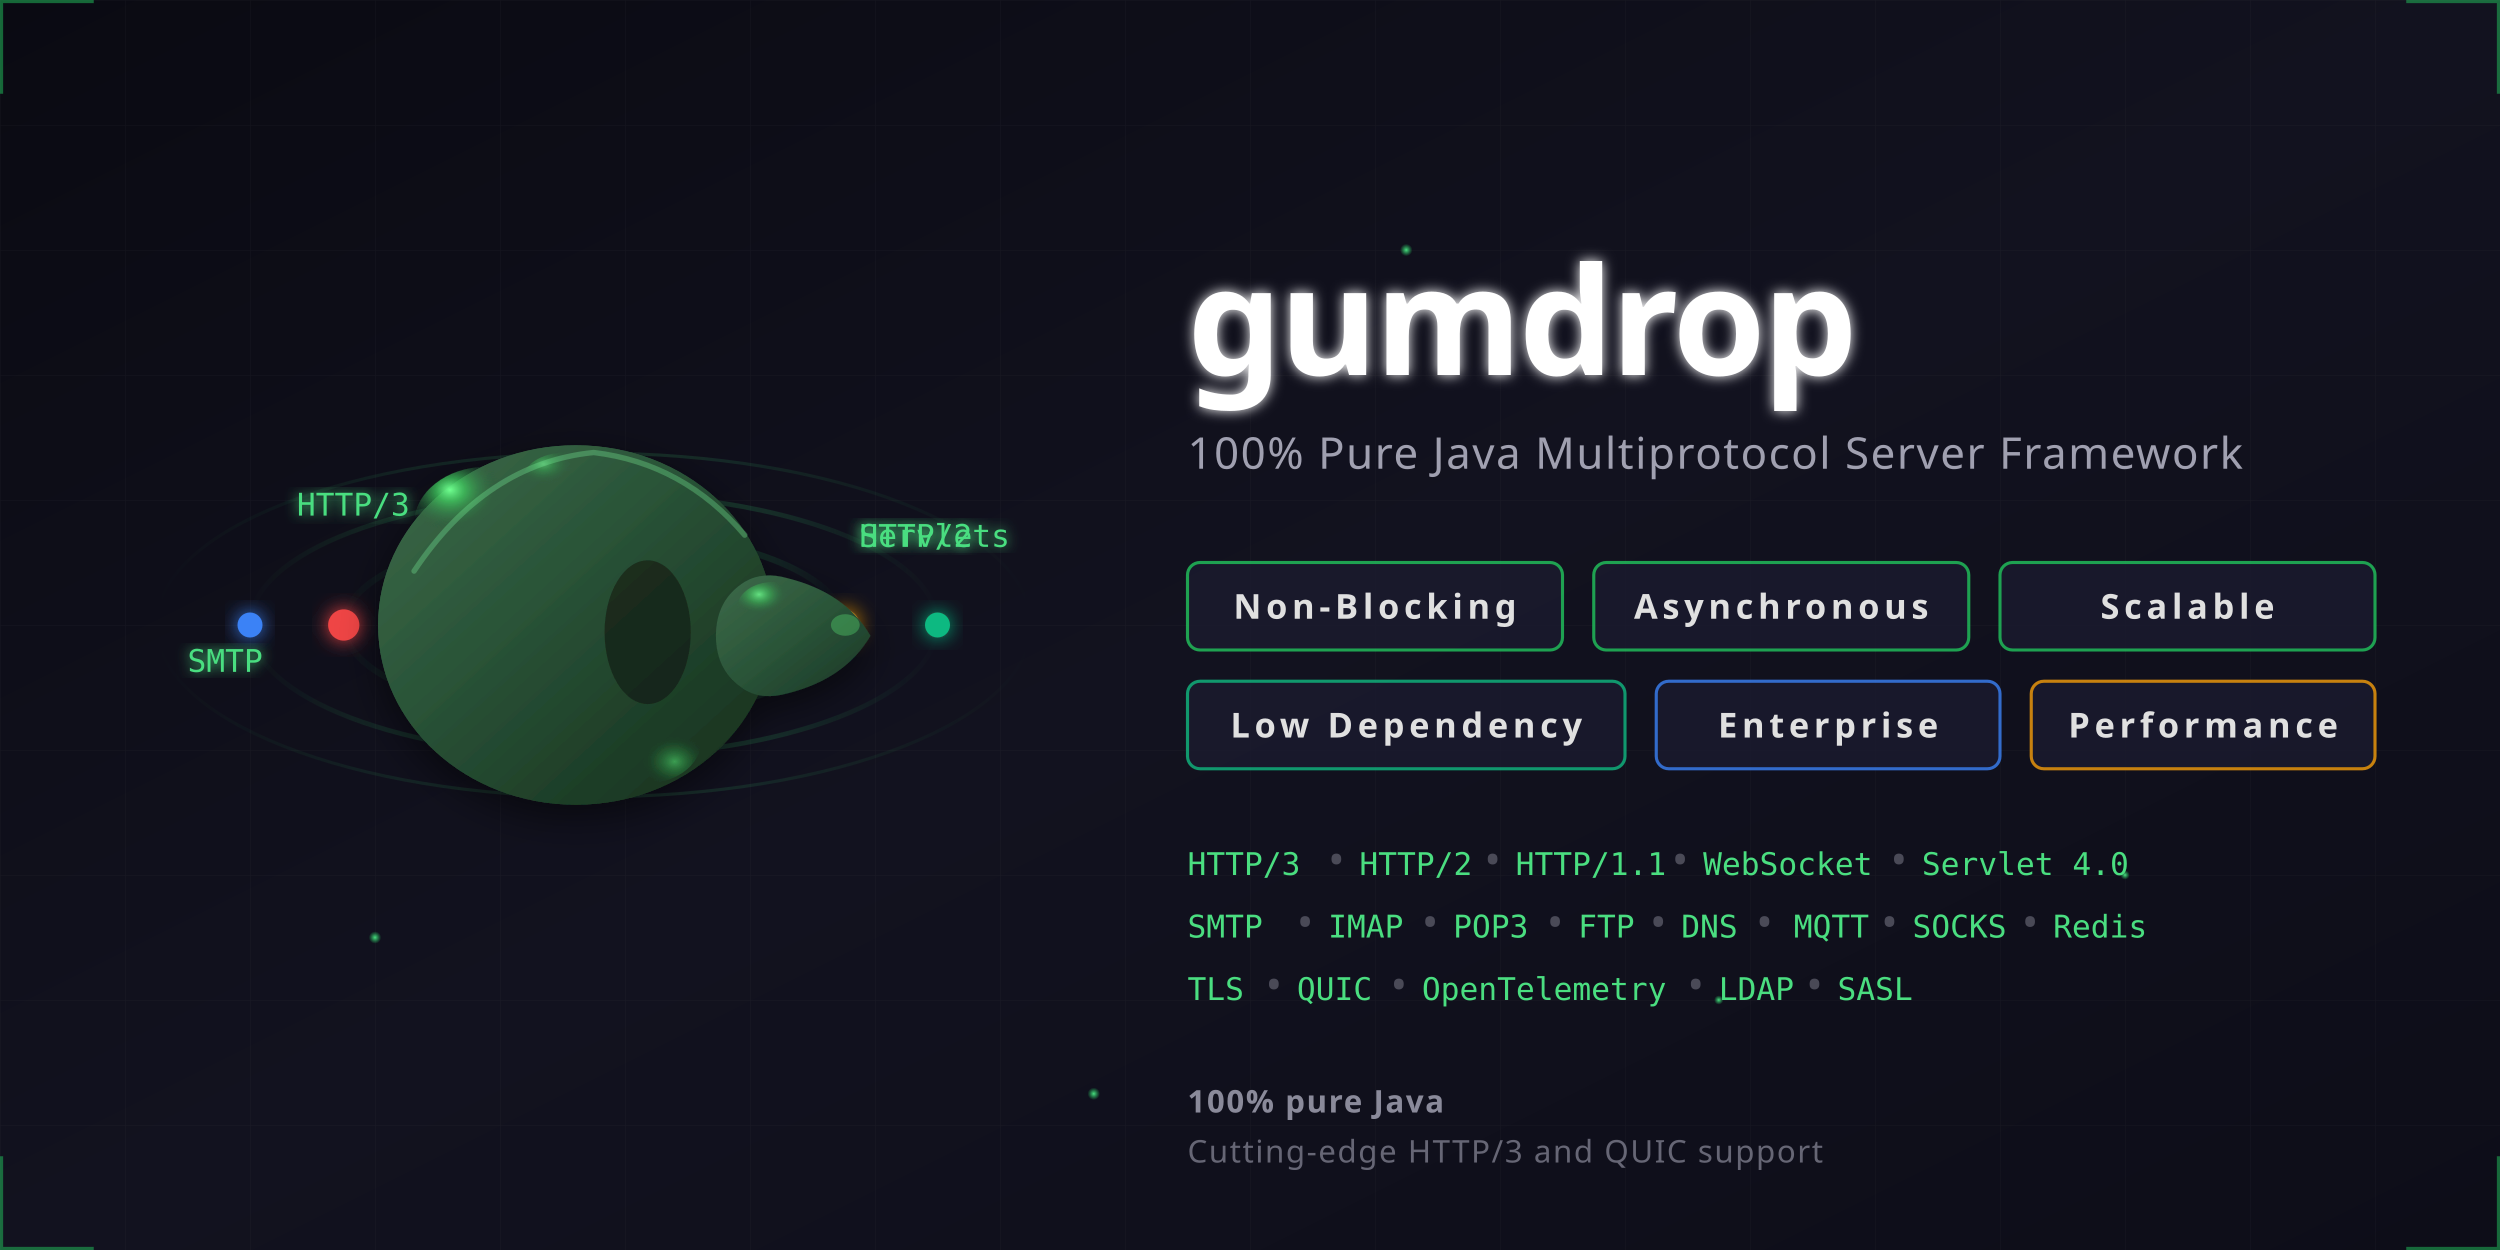
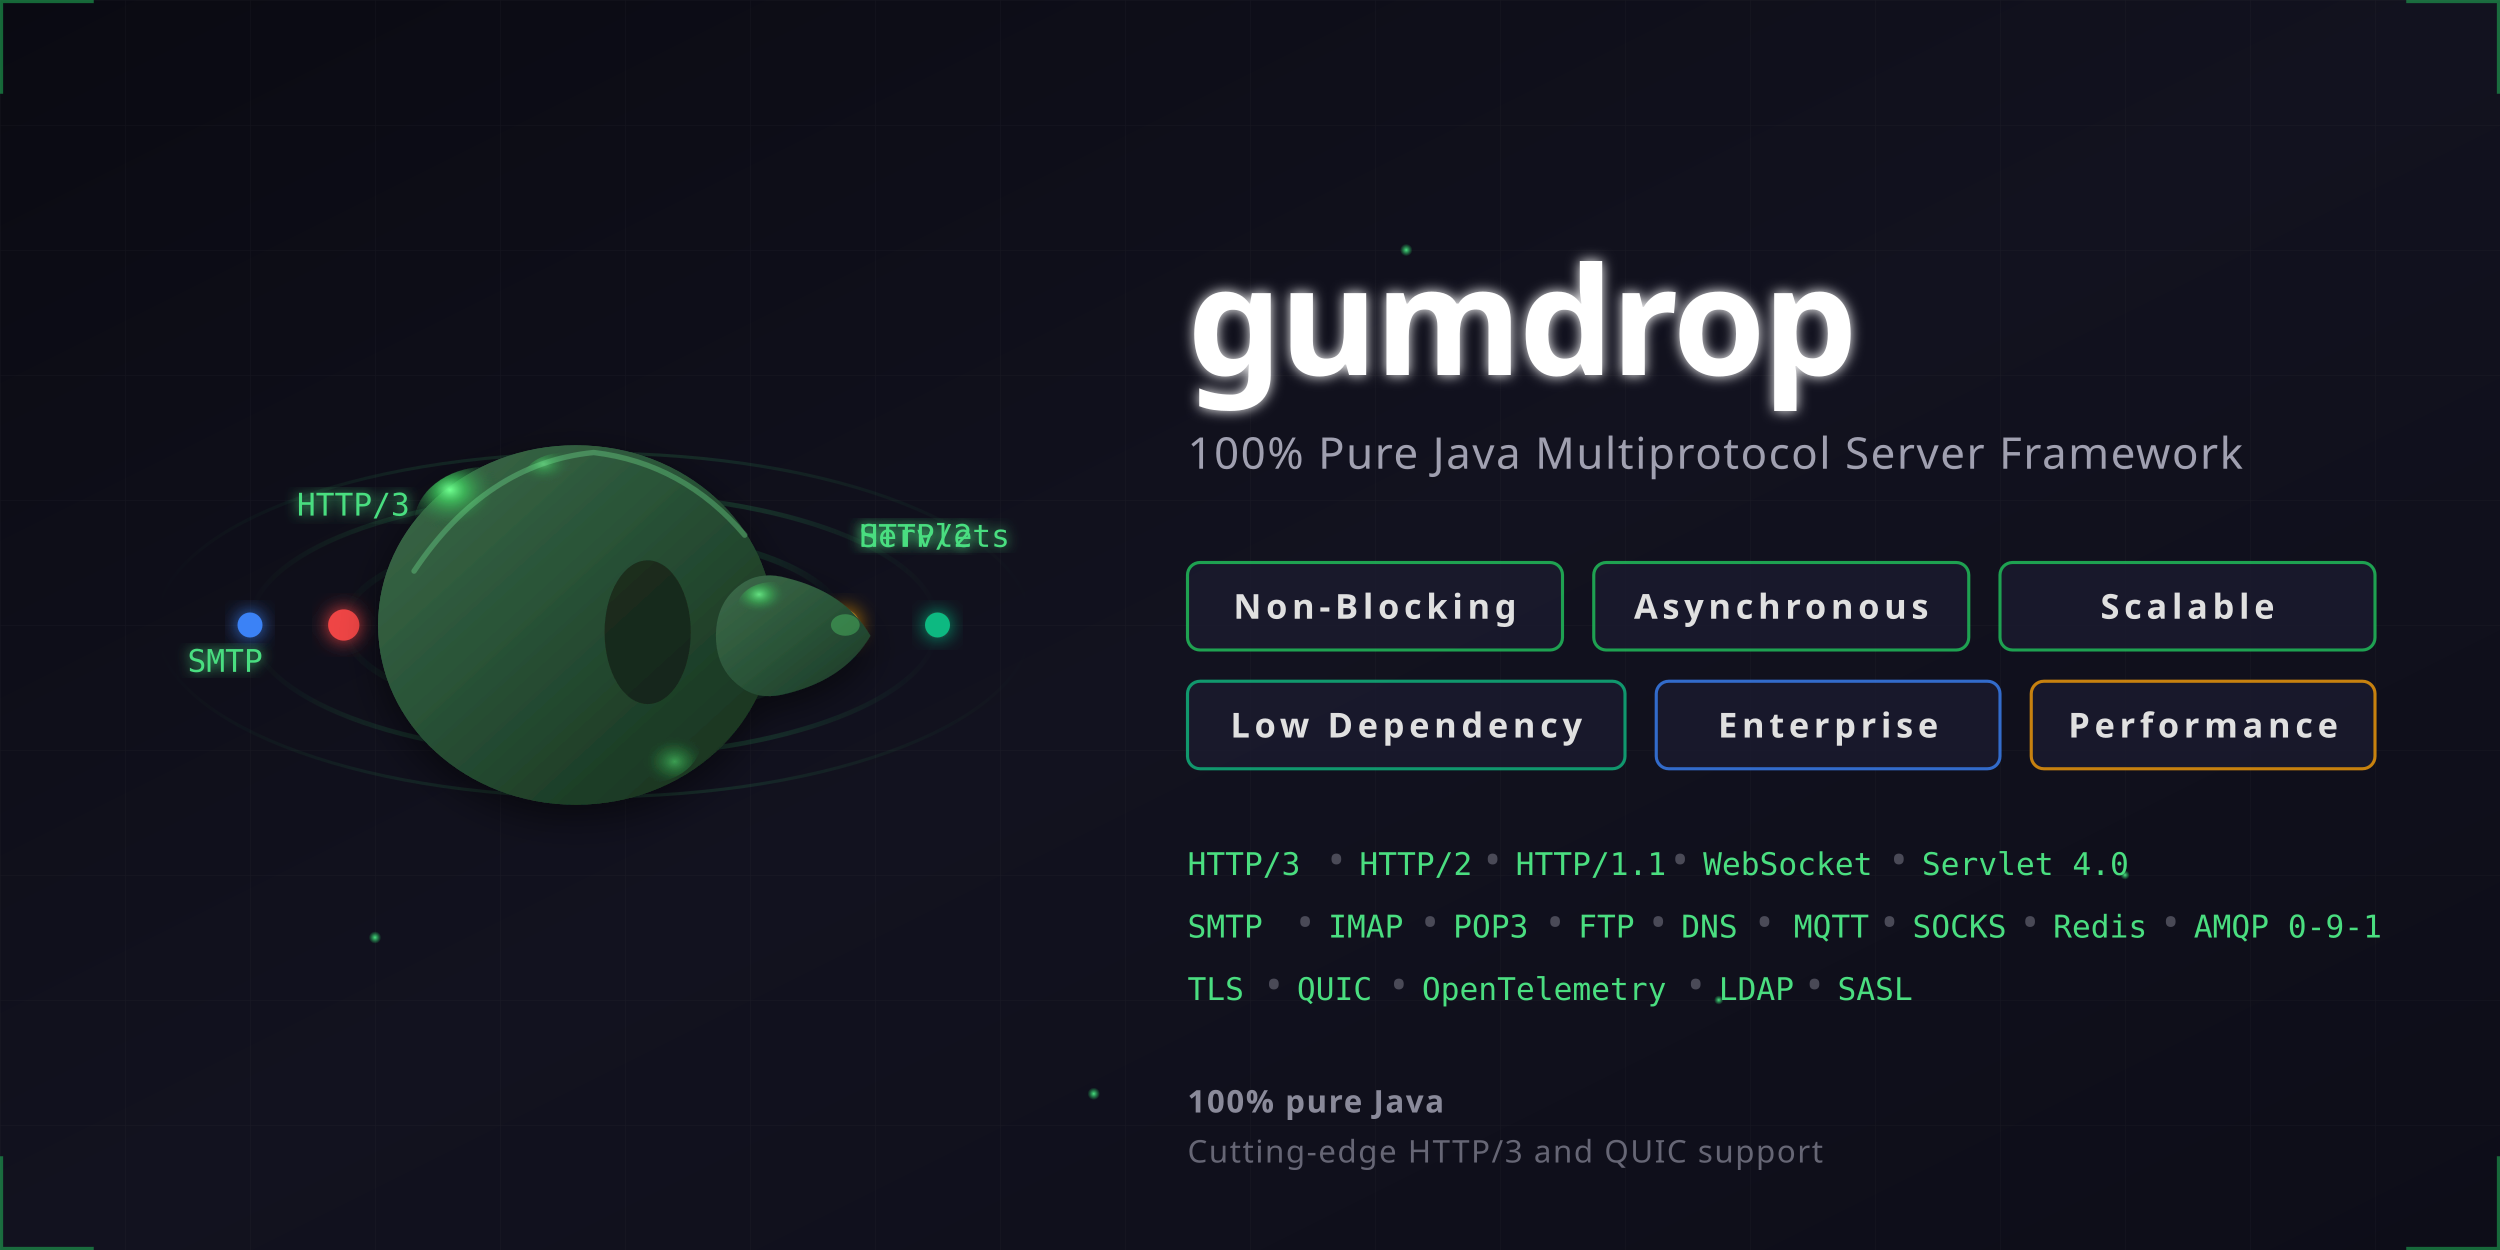
<svg xmlns="http://www.w3.org/2000/svg" viewBox="0 0 800 400" width="100vw">
  <defs>
    <linearGradient id="bgGrad" x1="0%" y1="0%" x2="100%" y2="100%">
      <stop offset="0%" style="stop-color:#0a0a12" />
      <stop offset="50%" style="stop-color:#12121f" />
      <stop offset="100%" style="stop-color:#0d0d18" />
    </linearGradient>
    <linearGradient id="orbitGrad" x1="0%" y1="0%" x2="100%" y2="0%">
      <stop offset="0%" style="stop-color:#22c55e;stop-opacity:0" />
      <stop offset="50%" style="stop-color:#4ade80;stop-opacity:0.6" />
      <stop offset="100%" style="stop-color:#22c55e;stop-opacity:0" />
    </linearGradient>
    <radialGradient id="particleGlow" cx="50%" cy="50%" r="50%">
      <stop offset="0%" style="stop-color:#4ade80;stop-opacity:1" />
      <stop offset="100%" style="stop-color:#22c55e;stop-opacity:0" />
    </radialGradient>
    <linearGradient id="torusBase" x1="0%" y1="0%" x2="100%" y2="100%">
      <stop offset="0%" style="stop-color:#3d6b4a" />
      <stop offset="40%" style="stop-color:#2a5438" />
      <stop offset="70%" style="stop-color:#1f4029" />
      <stop offset="100%" style="stop-color:#152d1c" />
    </linearGradient>
    <radialGradient id="highlightTL" cx="25%" cy="20%" r="35%">
      <stop offset="0%" style="stop-color:#70ff90;stop-opacity:1" />
      <stop offset="30%" style="stop-color:#40d060;stop-opacity:0.7" />
      <stop offset="100%" style="stop-color:#2a5438;stop-opacity:0" />
    </radialGradient>
    <radialGradient id="highlightBR" cx="75%" cy="75%" r="30%">
      <stop offset="0%" style="stop-color:#50e070;stop-opacity:0.6" />
      <stop offset="50%" style="stop-color:#30a048;stop-opacity:0.3" />
      <stop offset="100%" style="stop-color:#1f4029;stop-opacity:0" />
    </radialGradient>
    <linearGradient id="gumdropGrad" x1="0%" y1="0%" x2="100%" y2="100%">
      <stop offset="0%" style="stop-color:#3d6b4a" />
      <stop offset="50%" style="stop-color:#2a5438" />
      <stop offset="100%" style="stop-color:#1a3525" />
    </linearGradient>
    <radialGradient id="gumdropHighlight" cx="30%" cy="25%" r="40%">
      <stop offset="0%" style="stop-color:#70ff90;stop-opacity:0.9" />
      <stop offset="40%" style="stop-color:#40d060;stop-opacity:0.5" />
      <stop offset="100%" style="stop-color:#2a5438;stop-opacity:0" />
    </radialGradient>
    <filter id="glow" x="-50%" y="-50%" width="200%" height="200%">
      <feGaussianBlur stdDeviation="3" result="coloredBlur" />
      <feMerge>
        <feMergeNode in="coloredBlur" />
        <feMergeNode in="SourceGraphic" />
      </feMerge>
    </filter>
    <filter id="textGlow" x="-20%" y="-20%" width="140%" height="140%">
      <feGaussianBlur stdDeviation="2" result="coloredBlur" />
      <feMerge>
        <feMergeNode in="coloredBlur" />
        <feMergeNode in="SourceGraphic" />
      </feMerge>
    </filter>
    <filter id="logoShadow" x="-20%" y="-20%" width="140%" height="140%">
      <feDropShadow dx="0" dy="4" stdDeviation="6" flood-color="#000000" flood-opacity="0.5" />
    </filter>
  </defs>
  <style>
    @keyframes float {
      0%, 100% { transform: translate(0px, 0px); }
      50% { transform: translate(0px, -8px); }
    }
    @keyframes pulse {
      0%, 100% { opacity: 0.6; }
      50% { opacity: 1; }
    }
    @keyframes fadeSlide {
      0%, 100% { opacity: 0.4; transform: translateX(-5px); }
      50% { opacity: 1; transform: translateX(5px); }
    }
    @keyframes particleFloat {
      0% { opacity: 0; transform: translateY(20px) scale(0.5); }
      50% { opacity: 1; }
      100% { opacity: 0; transform: translateY(-30px) scale(1.2); }
    }
    @keyframes shimmer {
      0% { opacity: 0.3; }
      50% { opacity: 0.8; }
      100% { opacity: 0.3; }
    }
    @keyframes ringRotate {
      from { transform: rotate(0deg); }
      to { transform: rotate(360deg); }
    }
    @keyframes ringRotateReverse {
      from { transform: rotate(360deg); }
      to { transform: rotate(0deg); }
    }
    
    .logo-float { animation: float 4s ease-in-out infinite; }
    .pulse-text { animation: pulse 3s ease-in-out infinite; }
    .fade-slide { animation: fadeSlide 4s ease-in-out infinite; }
    .particle { animation: particleFloat 3s ease-in-out infinite; }
    .shimmer { animation: shimmer 2s ease-in-out infinite; }
    
    .feature-text {
      font-family: 'Segoe UI', system-ui, sans-serif;
      font-size: 11px;
      font-weight: 600;
      fill: #e0e0e0;
      text-transform: uppercase;
      letter-spacing: 1.5px;
    }
    .title-text {
      font-family: 'Segoe UI', system-ui, sans-serif;
      font-size: 48px;
      font-weight: 700;
      fill: white;
      letter-spacing: -1px;
    }
    .subtitle-text {
      font-family: 'Segoe UI', system-ui, sans-serif;
      font-size: 14px;
      fill: #a0a0b0;
      letter-spacing: 0.5px;
    }
    .trailer-text {
      font-family: 'Segoe UI', system-ui, sans-serif;
      font-size: 10px;
      fill: #a0a0b0;
      letter-spacing: 0.5px;
    }
    .protocol-text {
      font-family: 'Consolas', 'Monaco', monospace;
      font-size: 10px;
      font-weight: 500;
      fill: #4ade80;
    }
    .buzzword {
      font-family: 'Segoe UI', system-ui, sans-serif;
      font-size: 12px;
      font-weight: 600;
      fill: #22c55e;
      letter-spacing: 2px;
      text-transform: uppercase;
    }
  </style>
  <rect width="800" height="400" fill="url(#bgGrad)" />
  <g opacity="0.03">
    <pattern id="grid" width="40" height="40" patternUnits="userSpaceOnUse">
      <path d="M 40 0 L 0 0 0 40" fill="none" stroke="#ffffff" stroke-width="0.5" />
    </pattern>
    <rect width="800" height="400" fill="url(#grid)" />
  </g>
  <g class="particle" style="animation-delay: 0s;">
    <circle cx="120" cy="300" r="2" fill="url(#particleGlow)" />
  </g>
  <g class="particle" style="animation-delay: 0.5s;">
    <circle cx="680" cy="280" r="1.5" fill="url(#particleGlow)" />
  </g>
  <g class="particle" style="animation-delay: 1s;">
    <circle cx="350" cy="350" r="2" fill="url(#particleGlow)" />
  </g>
  <g class="particle" style="animation-delay: 1.5s;">
    <circle cx="550" cy="320" r="1.5" fill="url(#particleGlow)" />
  </g>
  <g class="particle" style="animation-delay: 2s;">
    <circle cx="450" cy="80" r="2" fill="url(#particleGlow)" />
  </g>
  <g>
    <ellipse cx="190" cy="200" rx="140" ry="55" fill="none" stroke="url(#orbitGrad)" stroke-width="1" opacity="0.3" style="animation: ringRotate 35s linear infinite; transform-origin: 190px 200px;" />
    <ellipse cx="190" cy="200" rx="110" ry="42" fill="none" stroke="url(#orbitGrad)" stroke-width="1.5" opacity="0.5" style="animation: ringRotateReverse 25s linear infinite; transform-origin: 190px 200px;" />
    <ellipse cx="190" cy="200" rx="80" ry="30" fill="none" stroke="url(#orbitGrad)" stroke-width="2" opacity="0.7" style="animation: ringRotate 20s linear infinite; transform-origin: 190px 200px;" />
    <g style="animation: ringRotateReverse 25s linear infinite; transform-origin: 190px 200px;">
      <circle cx="300" cy="200" r="4" fill="#10b981" filter="url(#glow)" />
      <circle cx="80" cy="200" r="4" fill="#3b82f6" filter="url(#glow)" />
    </g>
    <g style="animation: ringRotate 20s linear infinite; transform-origin: 190px 200px;">
      <circle cx="270" cy="200" r="5" fill="#f59e0b" filter="url(#glow)" />
      <circle cx="110" cy="200" r="5" fill="#ef4444" filter="url(#glow)" />
    </g>
    <g class="logo-float" filter="url(#logoShadow)" style="transform-origin: 190px 200px;">
      <g transform="translate(190, 200) scale(1.15) translate(-80, -70)">
        <g transform="translate(80, 70)">
          <ellipse cx="-5" cy="0" rx="55" ry="50" fill="url(#torusBase)" />
          <path d="             M -60 0             A 55 50 0 1 1 50 0             A 55 50 0 1 1 -60 0             Z             M 0 -18             A 12 18 0 1 0 24 0             A 12 18 0 1 0 0 -18             Z           " fill="url(#torusBase)" fill-rule="evenodd" />
          <ellipse cx="15" cy="2" rx="12" ry="20" fill="#121810" opacity="0.6" />
          <ellipse cx="-30" cy="-28" rx="20" ry="16" fill="url(#highlightTL)" />
          <ellipse cx="-8" cy="-40" rx="12" ry="8" fill="url(#highlightTL)" opacity="0.5" />
          <ellipse cx="15" cy="32" rx="15" ry="12" fill="url(#highlightBR)" />
          <path d="M -50 -15 Q -30 -45, 0 -48 Q 25 -45, 42 -25" fill="none" stroke="#80ffa0" stroke-width="1.5" opacity="0.3" stroke-linecap="round" />
          <g transform="translate(42, 3)">
            <path d="               M 0 -15               Q 5 -18, 12 -16               Q 28 -12, 35 0               Q 28 12, 12 16               Q 5 18, 0 15               Q -8 10, -8 0               Q -8 -10, 0 -15               Z             " fill="url(#gumdropGrad)" />
            <ellipse cx="8" cy="-8" rx="10" ry="7" fill="url(#gumdropHighlight)" opacity="0.9" />
            <ellipse cx="28" cy="-3" rx="4" ry="3" fill="#60ff80" opacity="0.3" />
          </g>
        </g>
      </g>
    </g>
    <g style="animation: ringRotate 20s linear infinite; transform-origin: 190px 200px;">
      <text x="275" y="175" class="protocol-text" filter="url(#textGlow)">HTTP/2</text>
    </g>
    <g style="animation: ringRotate 22s linear infinite; transform-origin: 190px 200px;">
      <text x="95" y="165" class="protocol-text" filter="url(#textGlow)">HTTP/3</text>
    </g>
    <g style="animation: ringRotateReverse 25s linear infinite; transform-origin: 190px 200px;">
      <text x="60" y="215" class="protocol-text" filter="url(#textGlow)">SMTP</text>
    </g>
    <g style="animation: ringRotateReverse 27s linear infinite; transform-origin: 190px 200px;">
      <text x="275" y="175" class="protocol-text" filter="url(#textGlow)">Servlets</text>
    </g>
  </g>
  <g transform="translate(380, 0)">
    <text x="0" y="120" class="title-text" filter="url(#textGlow)">gumdrop</text>
    <text x="0" y="150" class="subtitle-text">100% Pure Java Multiprotocol Server Framework</text>
    <g transform="translate(0, 180)">
      <g class="shimmer" style="animation-delay: 0s;">
        <rect x="0" y="0" width="120" height="28" rx="4" fill="#1a1a2e" stroke="#22c55e" stroke-width="1" opacity="0.8" />
        <text x="60" y="18" text-anchor="middle" class="feature-text">Non-Blocking</text>
      </g>
      <g class="shimmer" style="animation-delay: 0.3s;">
        <rect x="130" y="0" width="120" height="28" rx="4" fill="#1a1a2e" stroke="#22c55e" stroke-width="1" opacity="0.8" />
        <text x="190" y="18" text-anchor="middle" class="feature-text">Asynchronous</text>
      </g>
      <g class="shimmer" style="animation-delay: 0.6s;">
        <rect x="260" y="0" width="120" height="28" rx="4" fill="#1a1a2e" stroke="#22c55e" stroke-width="1" opacity="0.8" />
        <text x="320" y="18" text-anchor="middle" class="feature-text">Scalable</text>
      </g>
      <g class="shimmer" style="animation-delay: 0.9s;">
        <rect x="0" y="38" width="140" height="28" rx="4" fill="#1a1a2e" stroke="#10b981" stroke-width="1" opacity="0.8" />
        <text x="70" y="56" text-anchor="middle" class="feature-text">Low Dependency</text>
      </g>
      <g class="shimmer" style="animation-delay: 1.2s;">
        <rect x="150" y="38" width="110" height="28" rx="4" fill="#1a1a2e" stroke="#3b82f6" stroke-width="1" opacity="0.8" />
        <text x="205" y="56" text-anchor="middle" class="feature-text">Enterprise</text>
      </g>
      <g class="shimmer" style="animation-delay: 1.5s;">
        <rect x="270" y="38" width="110" height="28" rx="4" fill="#1a1a2e" stroke="#f59e0b" stroke-width="1" opacity="0.8" />
        <text x="325" y="56" text-anchor="middle" class="feature-text">Performance</text>
      </g>
    </g>
    <g transform="translate(0, 280)">
      <g class="fade-slide">
        <text x="0" y="0" class="protocol-text">HTTP/3</text>
        <text x="45" y="0" class="subtitle-text" opacity="0.4">•</text>
        <text x="55" y="0" class="protocol-text">HTTP/2</text>
        <text x="95" y="0" class="subtitle-text" opacity="0.4">•</text>
        <text x="105" y="0" class="protocol-text">HTTP/1.1</text>
        <text x="155" y="0" class="subtitle-text" opacity="0.4">•</text>
        <text x="165" y="0" class="protocol-text">WebSocket</text>
        <text x="225" y="0" class="subtitle-text" opacity="0.4">•</text>
        <text x="235" y="0" class="protocol-text">Servlet 4.0</text>
      </g>
      <g class="fade-slide" style="animation-delay: 2s;">
        <text x="0" y="20" class="protocol-text">SMTP</text>
        <text x="35" y="20" class="subtitle-text" opacity="0.4">•</text>
        <text x="45" y="20" class="protocol-text">IMAP</text>
        <text x="75" y="20" class="subtitle-text" opacity="0.4">•</text>
        <text x="85" y="20" class="protocol-text">POP3</text>
        <text x="115" y="20" class="subtitle-text" opacity="0.4">•</text>
        <text x="125" y="20" class="protocol-text">FTP</text>
        <text x="148" y="20" class="subtitle-text" opacity="0.4">•</text>
        <text x="158" y="20" class="protocol-text">DNS</text>
        <text x="182" y="20" class="subtitle-text" opacity="0.4">•</text>
        <text x="194" y="20" class="protocol-text">MQTT</text>
        <text x="222" y="20" class="subtitle-text" opacity="0.4">•</text>
        <text x="232" y="20" class="protocol-text">SOCKS</text>
        <text x="267" y="20" class="subtitle-text" opacity="0.4">•</text>
        <text x="277" y="20" class="protocol-text">Redis</text>
+         <text x="312" y="20" class="subtitle-text" opacity="0.4">•</text>
+         <text x="322" y="20" class="protocol-text">AMQP 0-9-1</text>
      </g>
      <g class="fade-slide" style="animation-delay: 4s;">
        <text x="0" y="40" class="protocol-text">TLS</text>
        <text x="25" y="40" class="subtitle-text" opacity="0.4">•</text>
        <text x="35" y="40" class="protocol-text">QUIC</text>
        <text x="65" y="40" class="subtitle-text" opacity="0.4">•</text>
        <text x="75" y="40" class="protocol-text">OpenTelemetry</text>
        <text x="160" y="40" class="subtitle-text" opacity="0.4">•</text>
        <text x="170" y="40" class="protocol-text">LDAP</text>
        <text x="198" y="40" class="subtitle-text" opacity="0.4">•</text>
        <text x="208" y="40" class="protocol-text">SASL</text>
      </g>
    </g>
    <g transform="translate(0, 356)">
      <text x="0" y="0" opacity="0.85" class="trailer-text" font-weight="700">100% pure Java</text>
      <text x="0" y="16" opacity="0.6" class="trailer-text">Cutting-edge HTTP/3 and QUIC support</text>
    </g>
  </g>
  <path d="M0 30 L0 0 L30 0" fill="none" stroke="#22c55e" stroke-width="2" opacity="0.5" />
  <path d="M800 30 L800 0 L770 0" fill="none" stroke="#22c55e" stroke-width="2" opacity="0.5" />
  <path d="M0 370 L0 400 L30 400" fill="none" stroke="#22c55e" stroke-width="2" opacity="0.5" />
  <path d="M800 370 L800 400 L770 400" fill="none" stroke="#22c55e" stroke-width="2" opacity="0.5" />
</svg>
